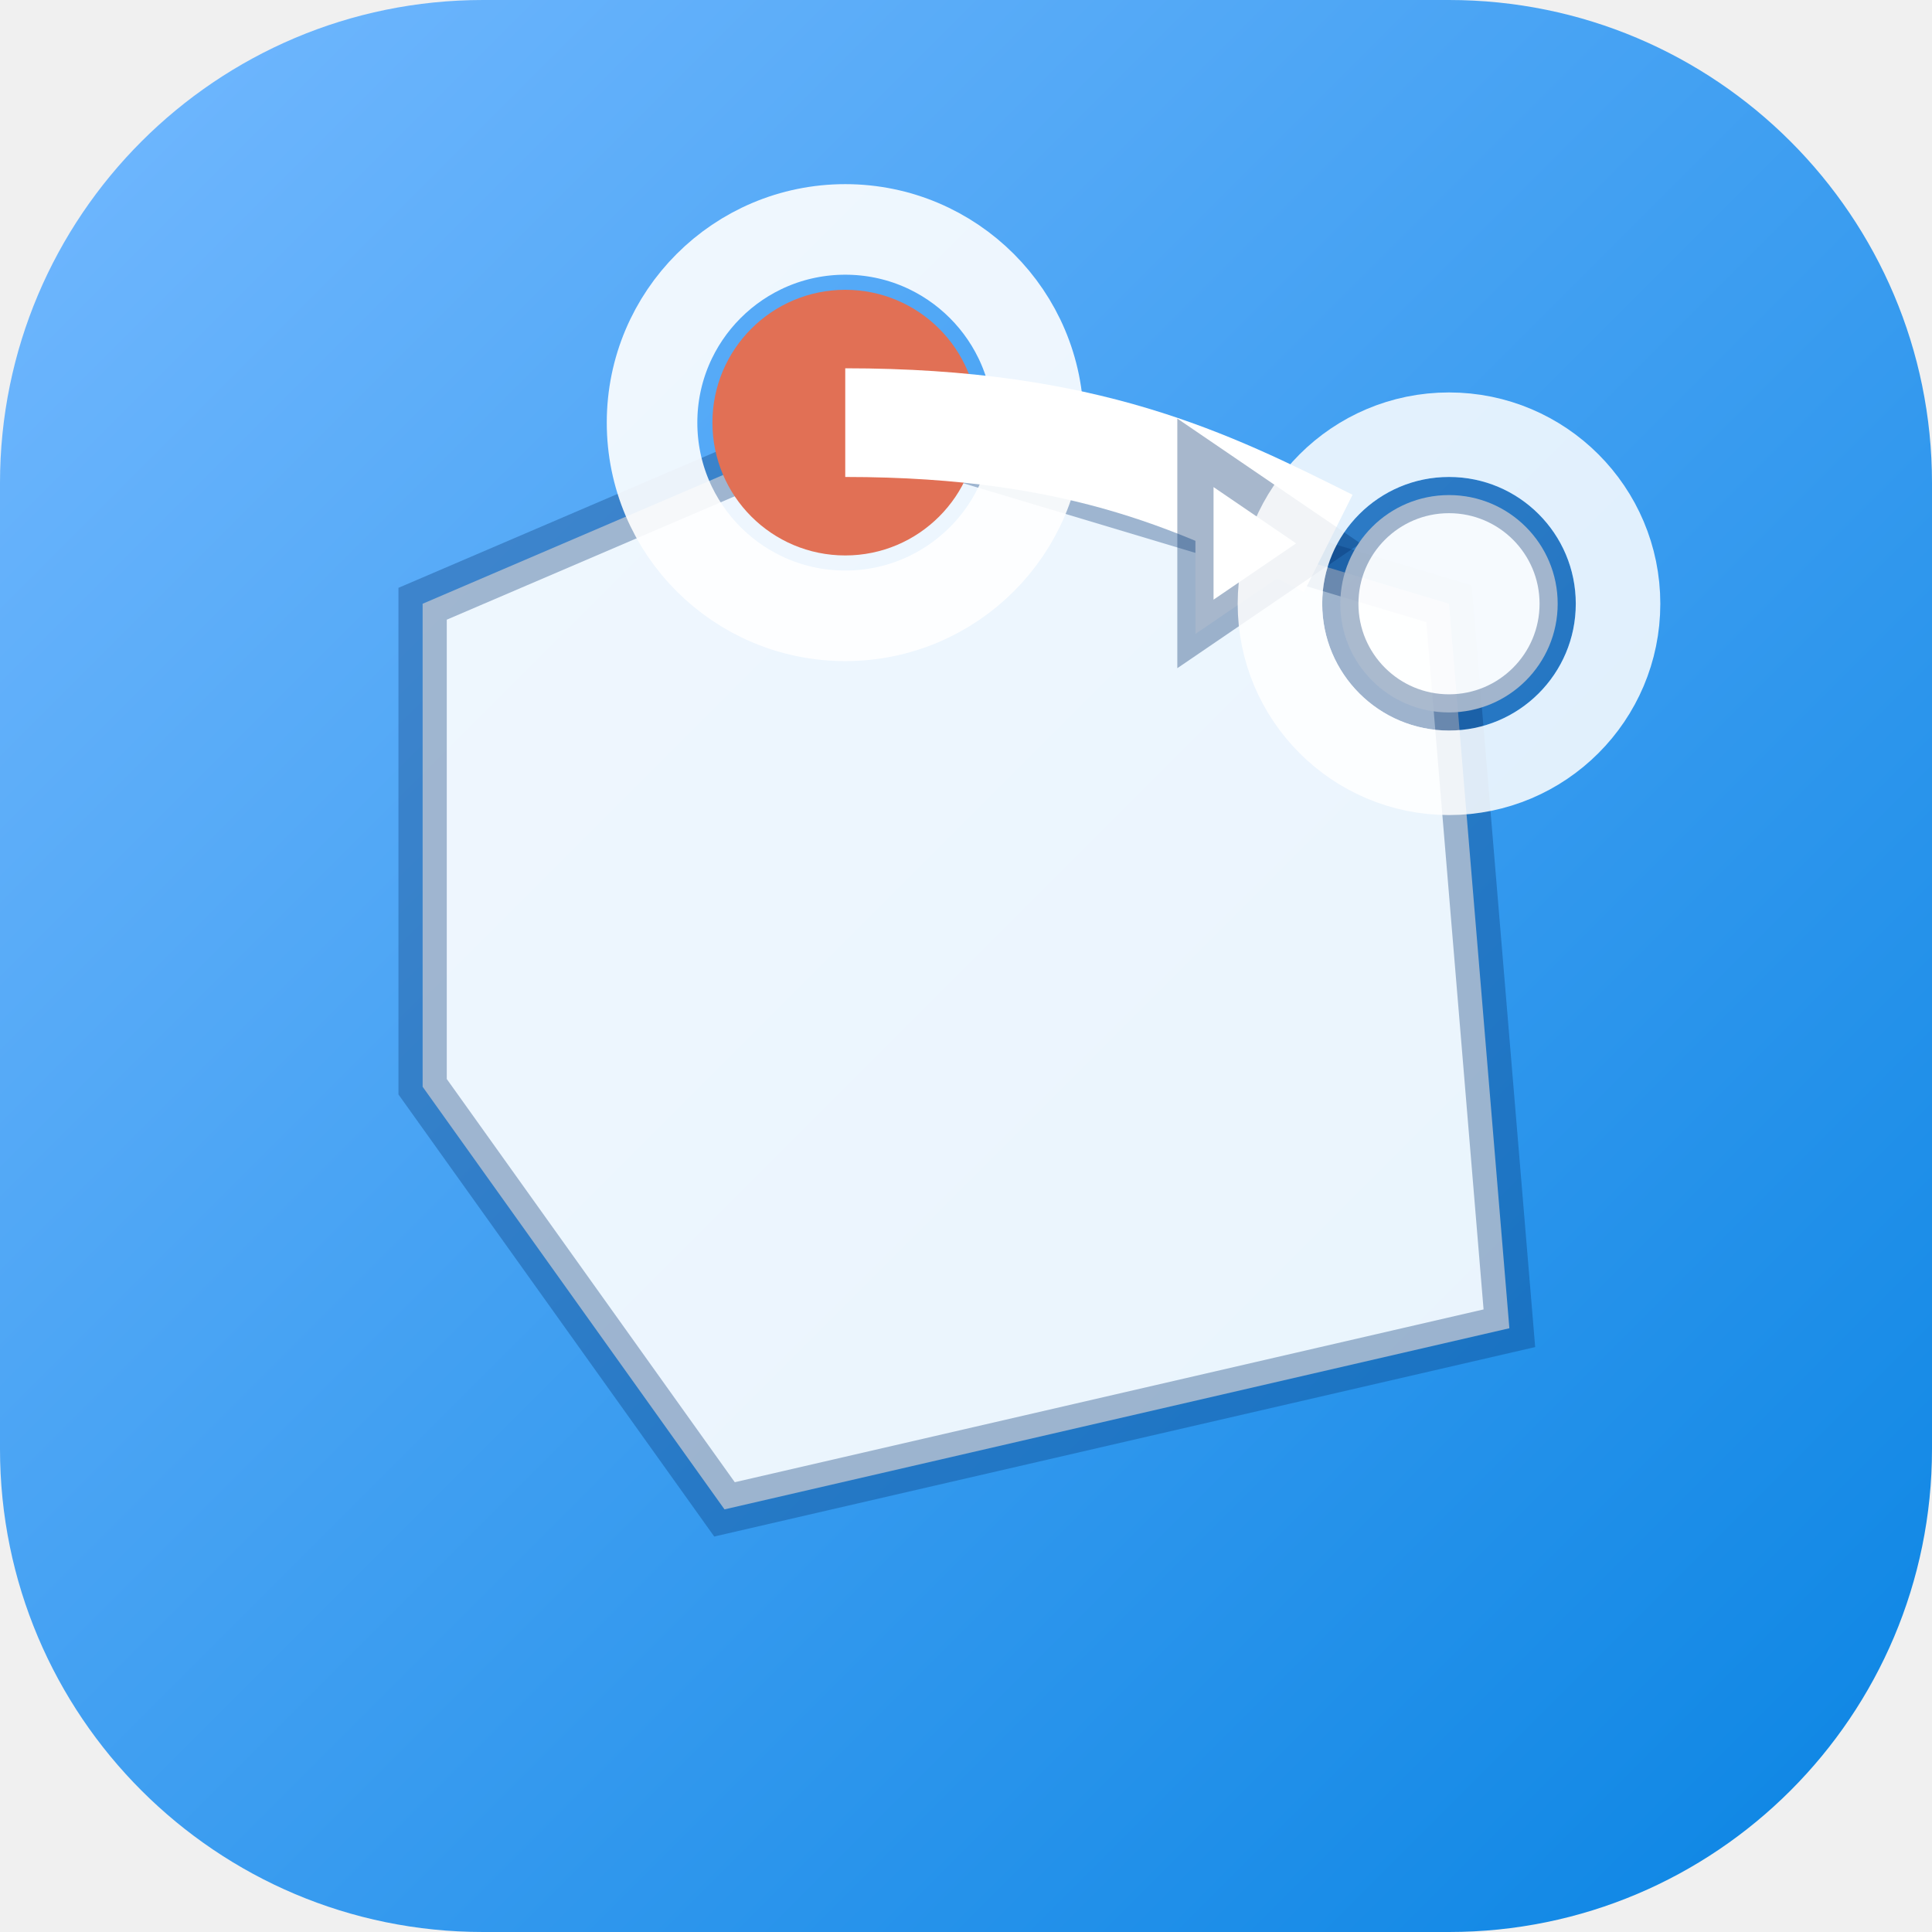
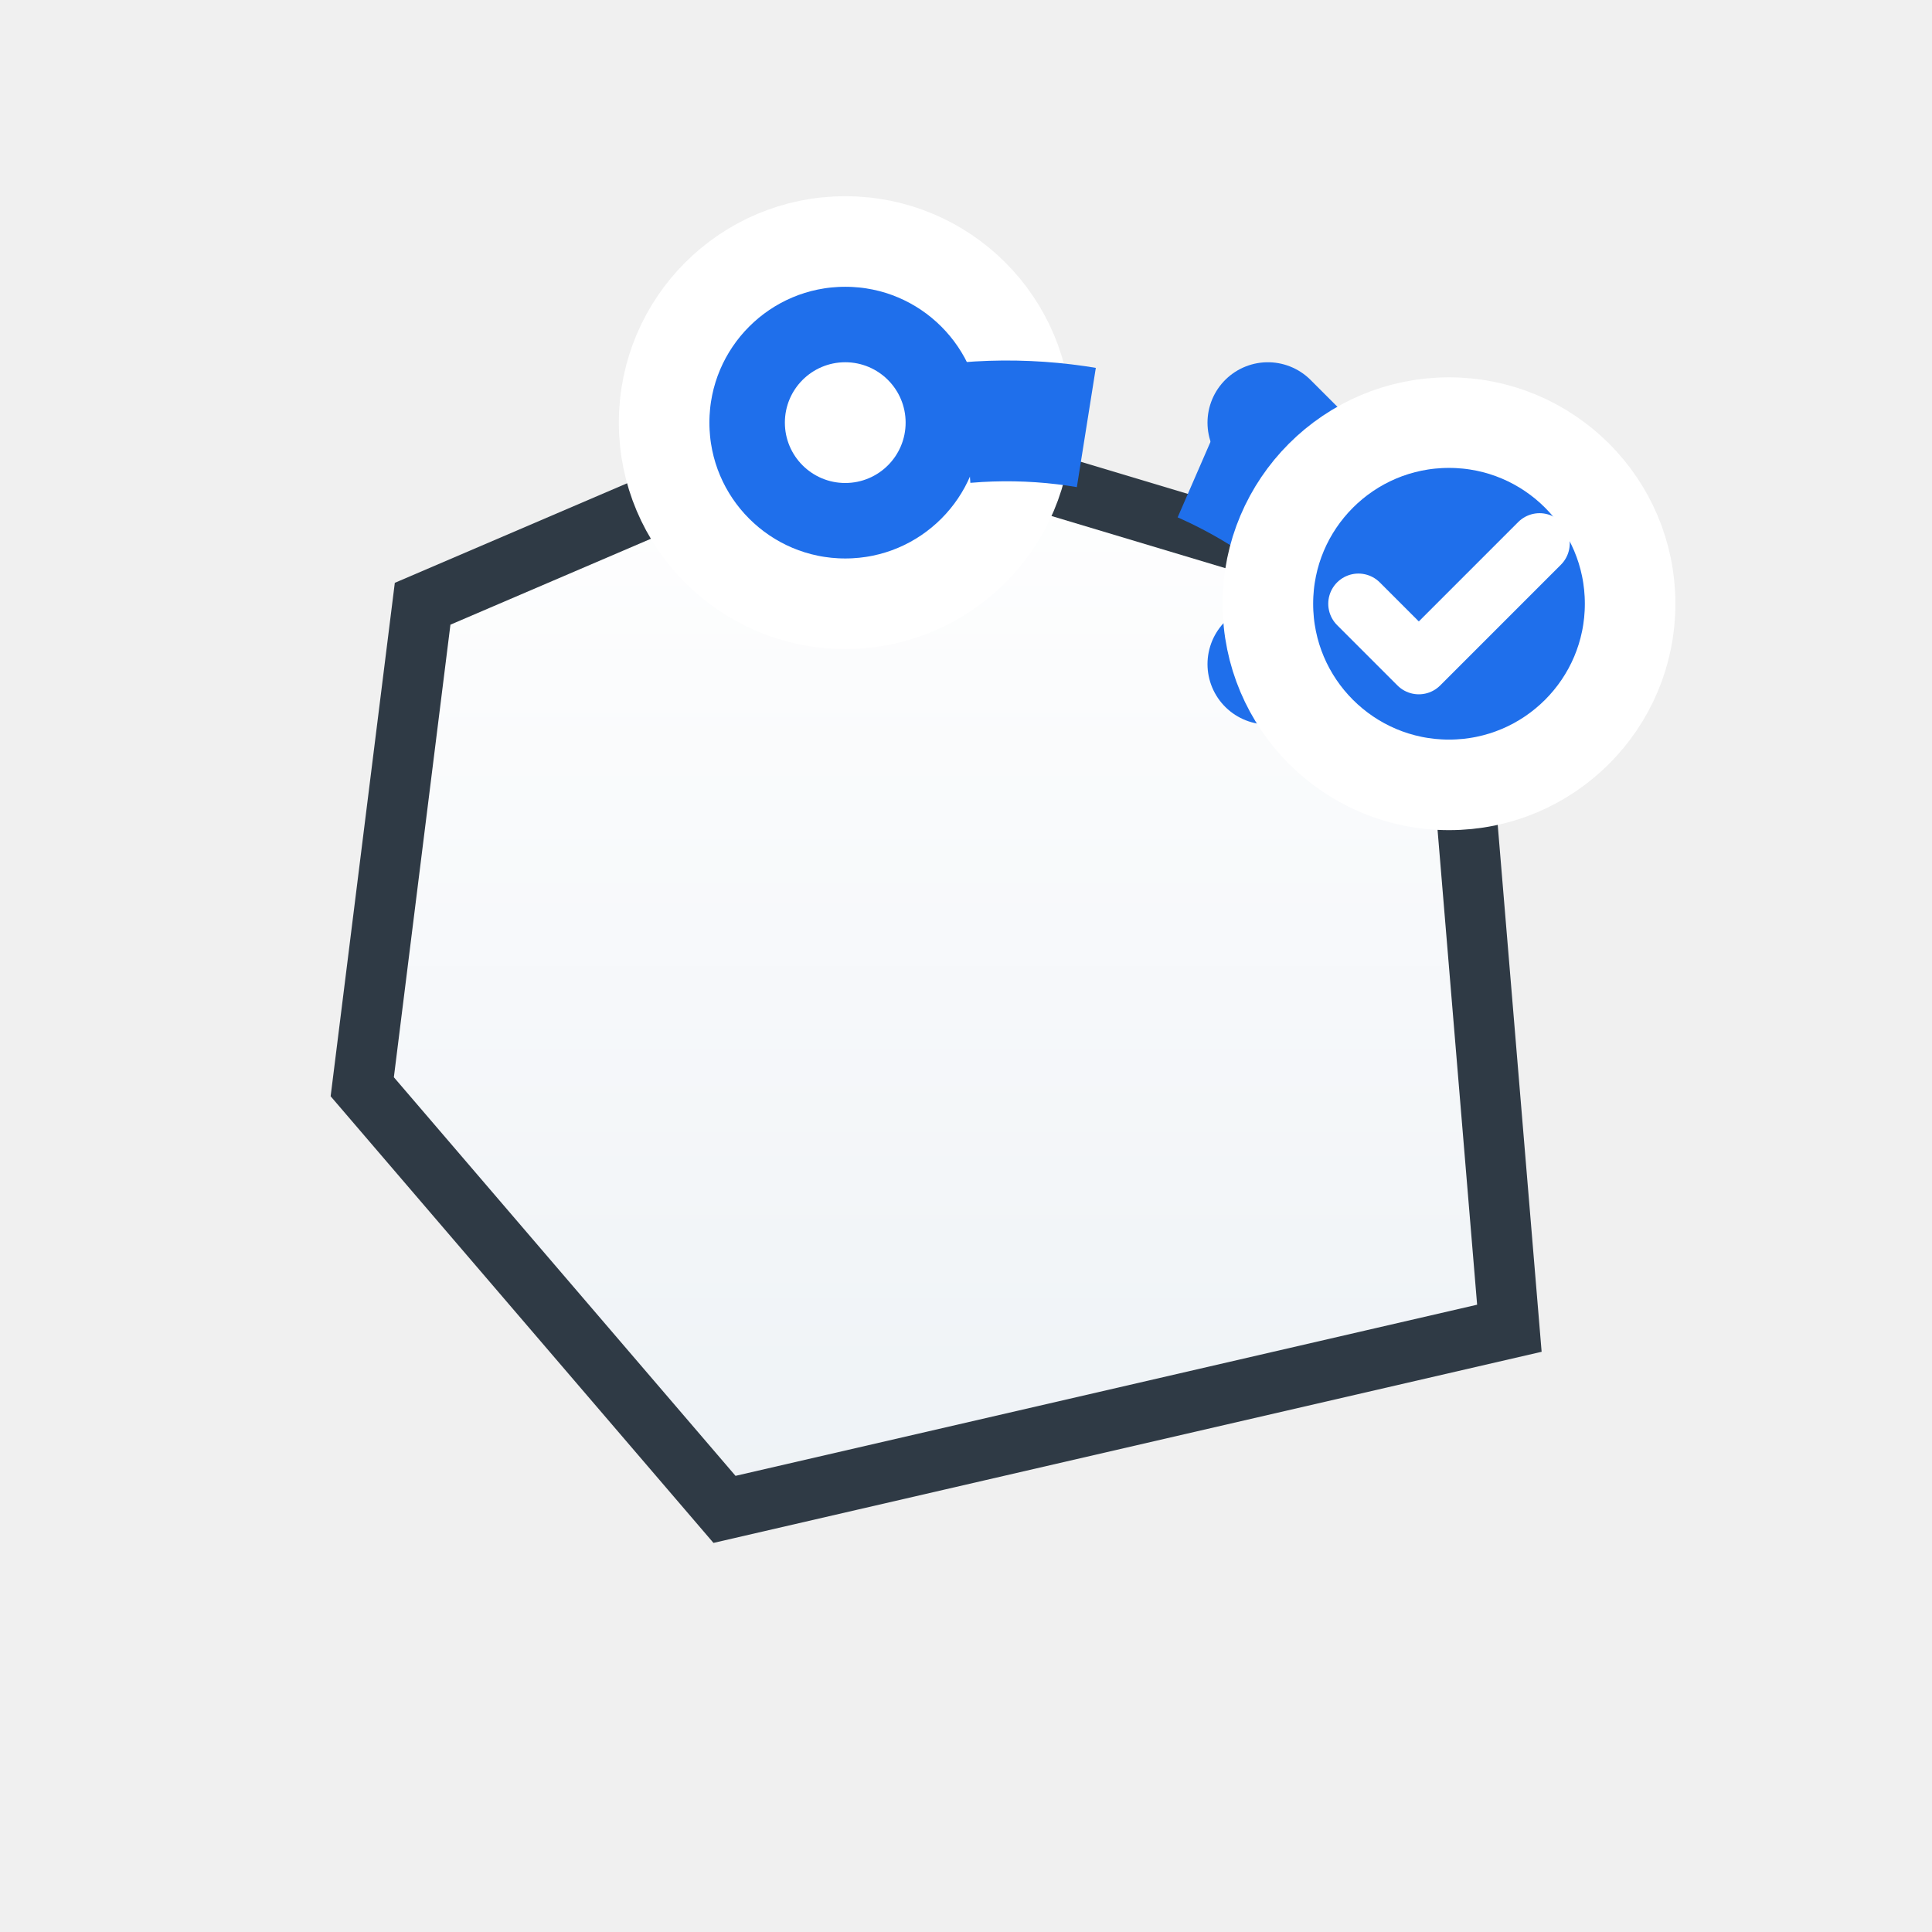
- <svg xmlns="http://www.w3.org/2000/svg" width="32" height="32" viewBox="0 0 32 32" fill="none">
+ <svg xmlns="http://www.w3.org/2000/svg" viewBox="0 0 32 32">
  <defs>
-     <linearGradient id="bgGradient" x1="0%" y1="0%" x2="100%" y2="100%">
-       <stop offset="0%" style="stop-color:#74b9ff;stop-opacity:1" />
-       <stop offset="100%" style="stop-color:#0984e3;stop-opacity:1" />
+     <linearGradient id="polyGrad" x1="0%" y1="0%" x2="0%" y2="100%">
+       <stop offset="0%" stop-color="#FFFFFF" />
+       <stop offset="100%" stop-color="#EEF2F6" />
    </linearGradient>
  </defs>
-   <rect x="0" y="0" width="32" height="32" rx="8" fill="url(#bgGradient)" />
-   <path d="M7 10 L14 7 L24 10 L25 22 L12 25 L7 18 Z" fill="#ffffff" opacity="0.9" stroke="#04336e" stroke-opacity="0.35" stroke-width="0.8" />
-   <circle cx="14" cy="7" r="2.2" fill="#e17055" />
-   <circle cx="14" cy="7" r="3.2" fill="none" stroke="#ffffff" stroke-width="1.5" opacity="0.9" />
-   <g transform="translate(0,0)">
-     <path d="M14 7 C18 7, 20 8, 22 9" stroke="#ffffff" stroke-width="1.8" fill="none" />
-     <polygon points="22 9 19.8 7.5 19.8 10.5" fill="#ffffff" stroke="#04336e" stroke-opacity="0.35" stroke-width="0.6" />
-   </g>
-   <circle cx="24" cy="10" r="1.8" fill="#ffffff" opacity="0.95" stroke="#04336e" stroke-opacity="0.35" stroke-width="0.6" />
-   <circle cx="24" cy="10" r="2.8" fill="none" stroke="#ffffff" stroke-width="1.4" opacity="0.85" />
+   <path d="M7 10l7-3 10 3 1 12-13 3-6-7z" fill="url(#polyGrad)" stroke="#2F3A45" stroke-width="1" />
+   <circle cx="14" cy="7" r="3" fill="#1F6FEB" stroke="#FFFFFF" stroke-width="1.5" />
+   <circle cx="14" cy="7" r="1" fill="#FFFFFF" />
+   <path d="M16 7a8 8 0 0 1 6 2" fill="none" stroke="#1F6FEB" stroke-width="2" stroke-dasharray="2,2" />
+   <path d="M21 7l2 2-2 2" fill="none" stroke="#1F6FEB" stroke-width="2" stroke-linecap="round" stroke-linejoin="round" />
+   <circle cx="24" cy="10" r="3" fill="#1F6FEB" stroke="#FFFFFF" stroke-width="1.5" />
+   <path d="M22.5 10l1 1 2-2" fill="none" stroke="#FFFFFF" stroke-width="1" stroke-linecap="round" stroke-linejoin="round" />
</svg>
